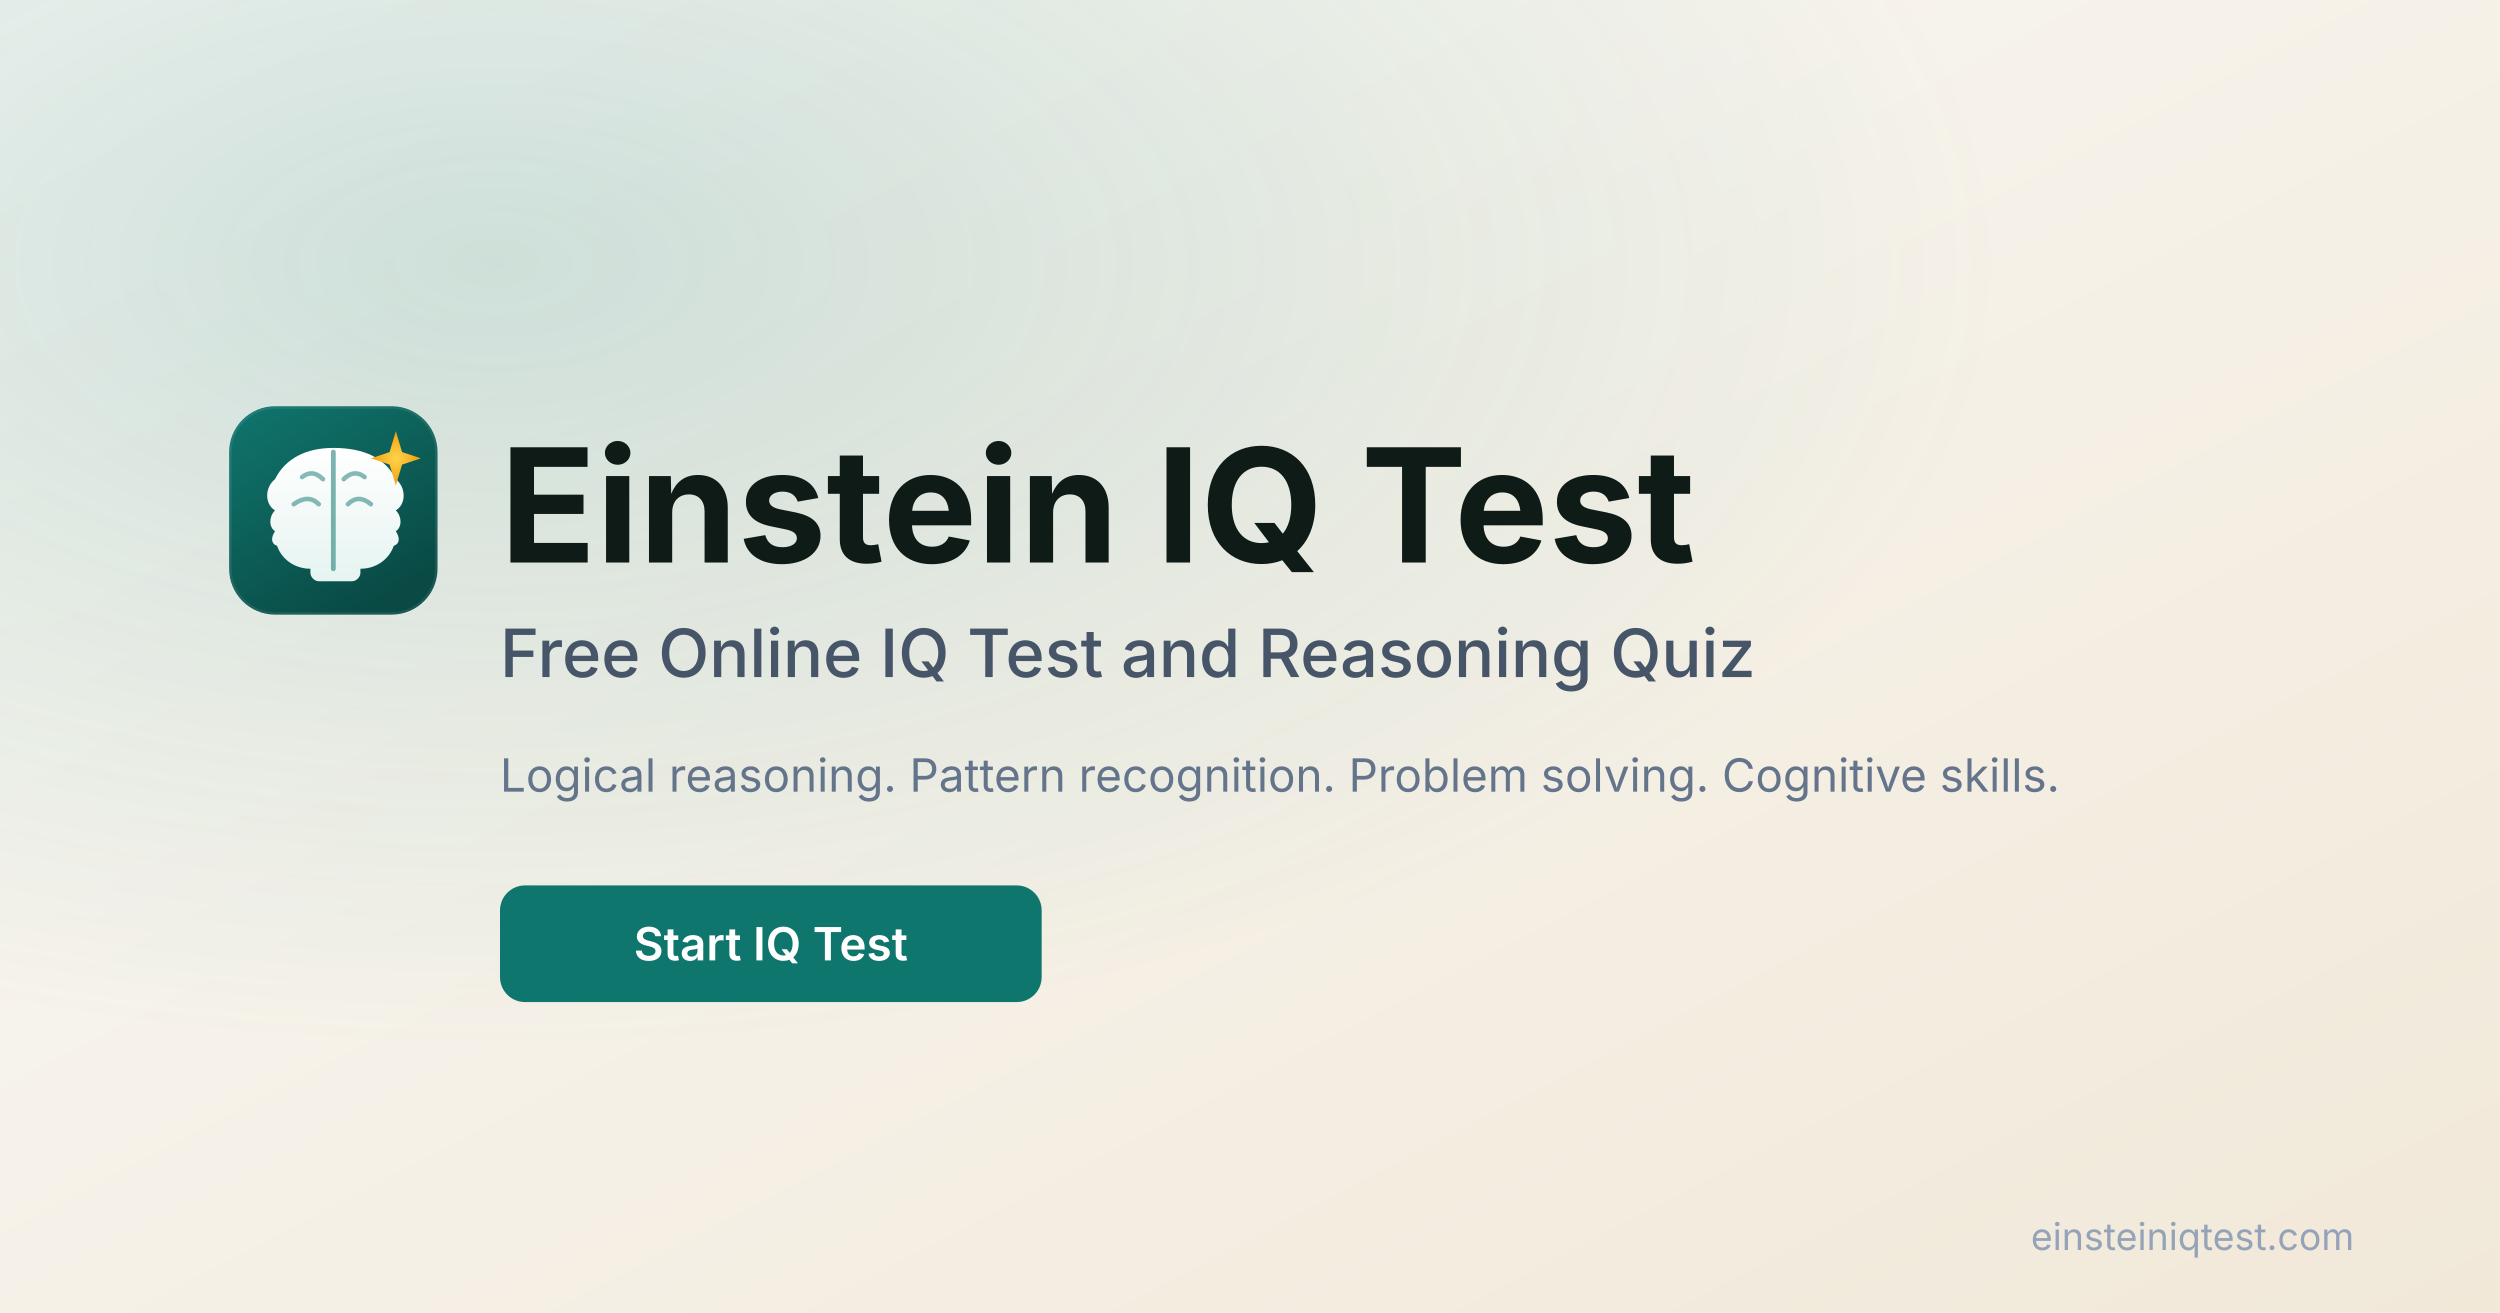
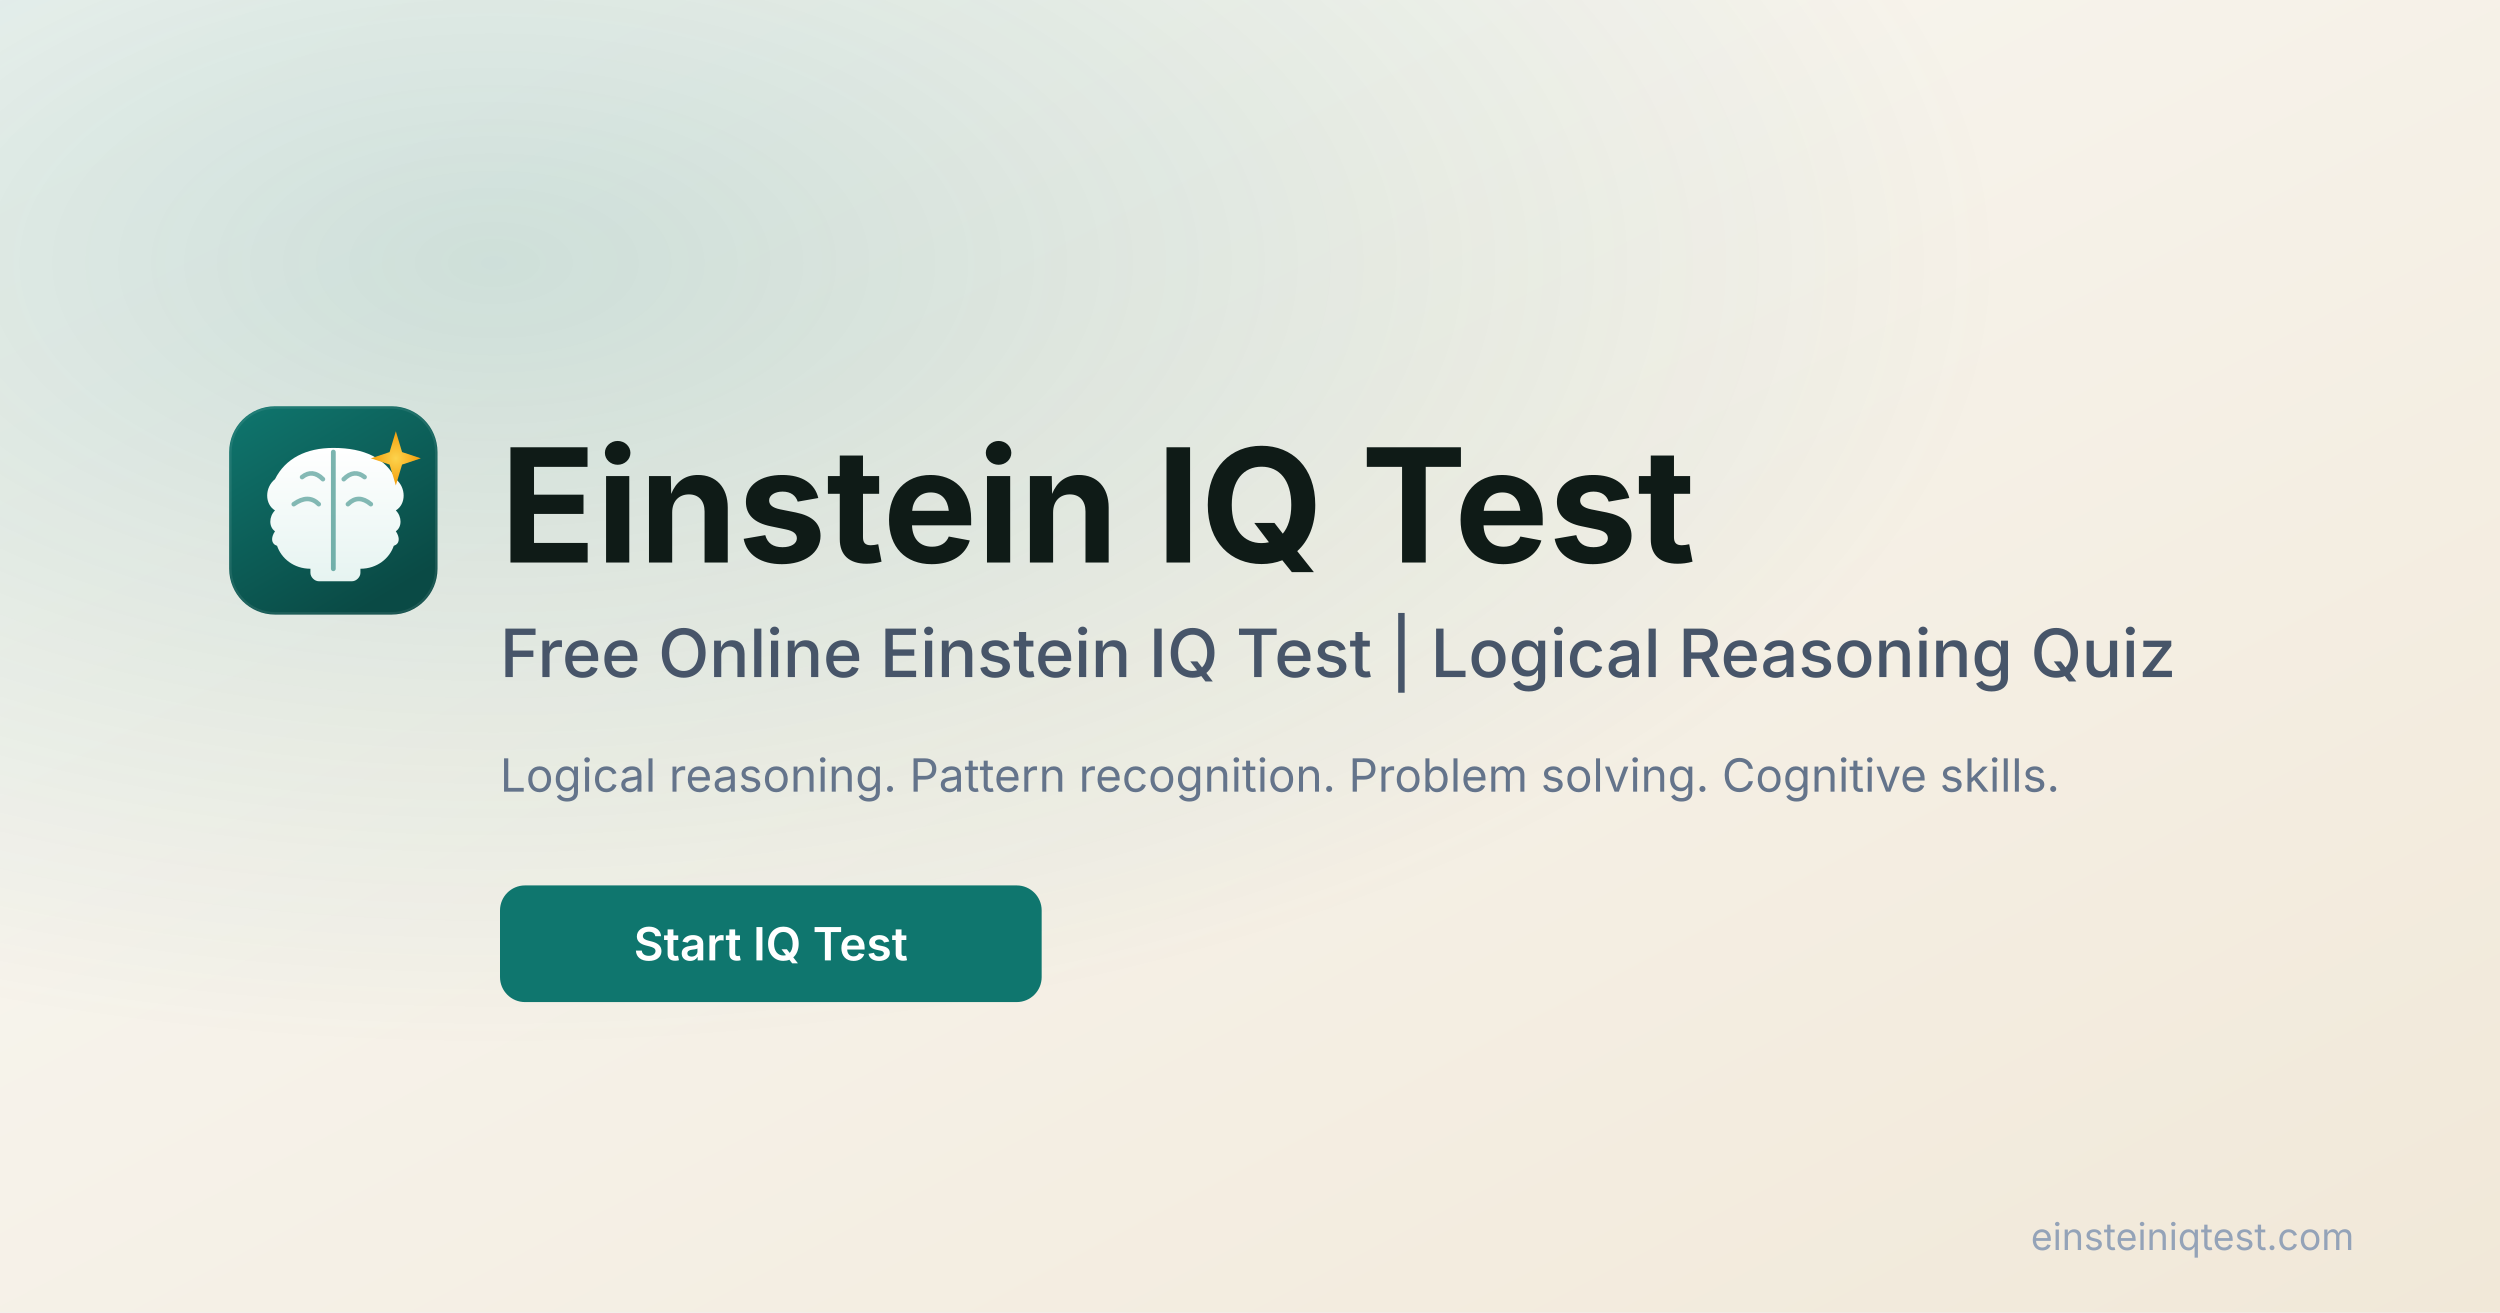
<svg xmlns="http://www.w3.org/2000/svg" viewBox="0 0 1200 630" fill="none">
  <defs>
    <linearGradient id="bg" x1="0" y1="0" x2="1" y2="1">
      <stop offset="0%" stop-color="#FAFAF7" />
      <stop offset="100%" stop-color="#F1E8D8" />
    </linearGradient>
    <radialGradient id="glow" cx="20%" cy="20%" r="60%">
      <stop offset="0%" stop-color="#0F766E" stop-opacity="0.18" />
      <stop offset="100%" stop-color="#0F766E" stop-opacity="0" />
    </radialGradient>
    <linearGradient id="bgGrad" x1="0" y1="0" x2="0.6" y2="1">
      <stop offset="0%" stop-color="#0F766E" />
      <stop offset="100%" stop-color="#0A4A45" />
    </linearGradient>
    <linearGradient id="brainGrad" x1="0" y1="0" x2="0" y2="1">
      <stop offset="0%" stop-color="#FFFFFF" />
      <stop offset="100%" stop-color="#E6F4F1" />
    </linearGradient>
    <radialGradient id="sparkGrad" cx="50%" cy="50%" r="50%">
      <stop offset="0%" stop-color="#FCD34D" />
      <stop offset="100%" stop-color="#F59E0B" />
    </radialGradient>
  </defs>
  <rect width="1200" height="630" fill="url(#bg)" />
  <rect width="1200" height="630" fill="url(#glow)" />
  <g transform="translate(110, 195)">
    <rect width="100" height="100" rx="22" fill="url(#bgGrad)" />
    <rect x="0.7" y="0.7" width="98.6" height="98.6" rx="21.3" fill="none" stroke="white" stroke-opacity="0.08" />
    <path d="       M 50 20       C 37 20 27 25 22 35       C 17 39 17 47 22 50       C 19 53 19 58 22 60       C 20 63 20 66 23 67       C 25 73 31 78 39 78       L 39 80       C 39 82 41 84 43 84       L 59 84       C 61 84 63 82 63 80       L 63 78       C 71 78 77 73 79 67       C 82 66 82 63 80 60       C 83 58 83 53 80 50       C 85 47 85 39 80 35       C 75 25 65 20 50 20       Z     " fill="url(#brainGrad)" />
    <path d="M 50 22 L 50 78" stroke="#0F766E" stroke-width="2.3" stroke-linecap="round" opacity="0.55" />
    <path d="       M 35 34 Q 40 30 45 35       M 55 35 Q 60 30 65 34       M 31 47 Q 38 42 43 47       M 57 47 Q 62 42 68 47     " stroke="#0F766E" stroke-width="2.2" fill="none" stroke-linecap="round" opacity="0.5" />
    <path d="       M 80 12       L 83 22       L 92 25       L 83 28       L 80 38       L 77 28       L 68 25       L 77 22       Z     " fill="url(#sparkGrad)" />
  </g>
  <text x="240" y="270" font-family="Inter, Arial, sans-serif" font-size="76" font-weight="700" fill="#0F1B17">Einstein IQ Test</text>
-   <text x="240" y="325" font-family="Inter, Arial, sans-serif" font-size="32" font-weight="500" fill="#475569">Free Online IQ Test and Reasoning Quiz</text>
+   <text x="240" y="325" font-family="Inter, Arial, sans-serif" font-size="32" font-weight="500" fill="#475569">Free Online Einstein IQ Test | Logical Reasoning Quiz</text>
  <text x="240" y="380" font-family="Inter, Arial, sans-serif" font-size="22" font-weight="400" fill="#64748B">Logical reasoning. Pattern recognition. Problem solving. Cognitive skills.</text>
  <g transform="translate(240, 425)">
    <rect width="260" height="56" rx="12" fill="#0F766E" />
    <text x="130" y="36" text-anchor="middle" font-family="Inter, Arial, sans-serif" font-size="22" font-weight="600" fill="white">Start IQ Test</text>
  </g>
  <text x="1130" y="600" text-anchor="end" font-family="Inter, Arial, sans-serif" font-size="18" fill="#94A3B8">einsteiniqtest.com</text>
</svg>
